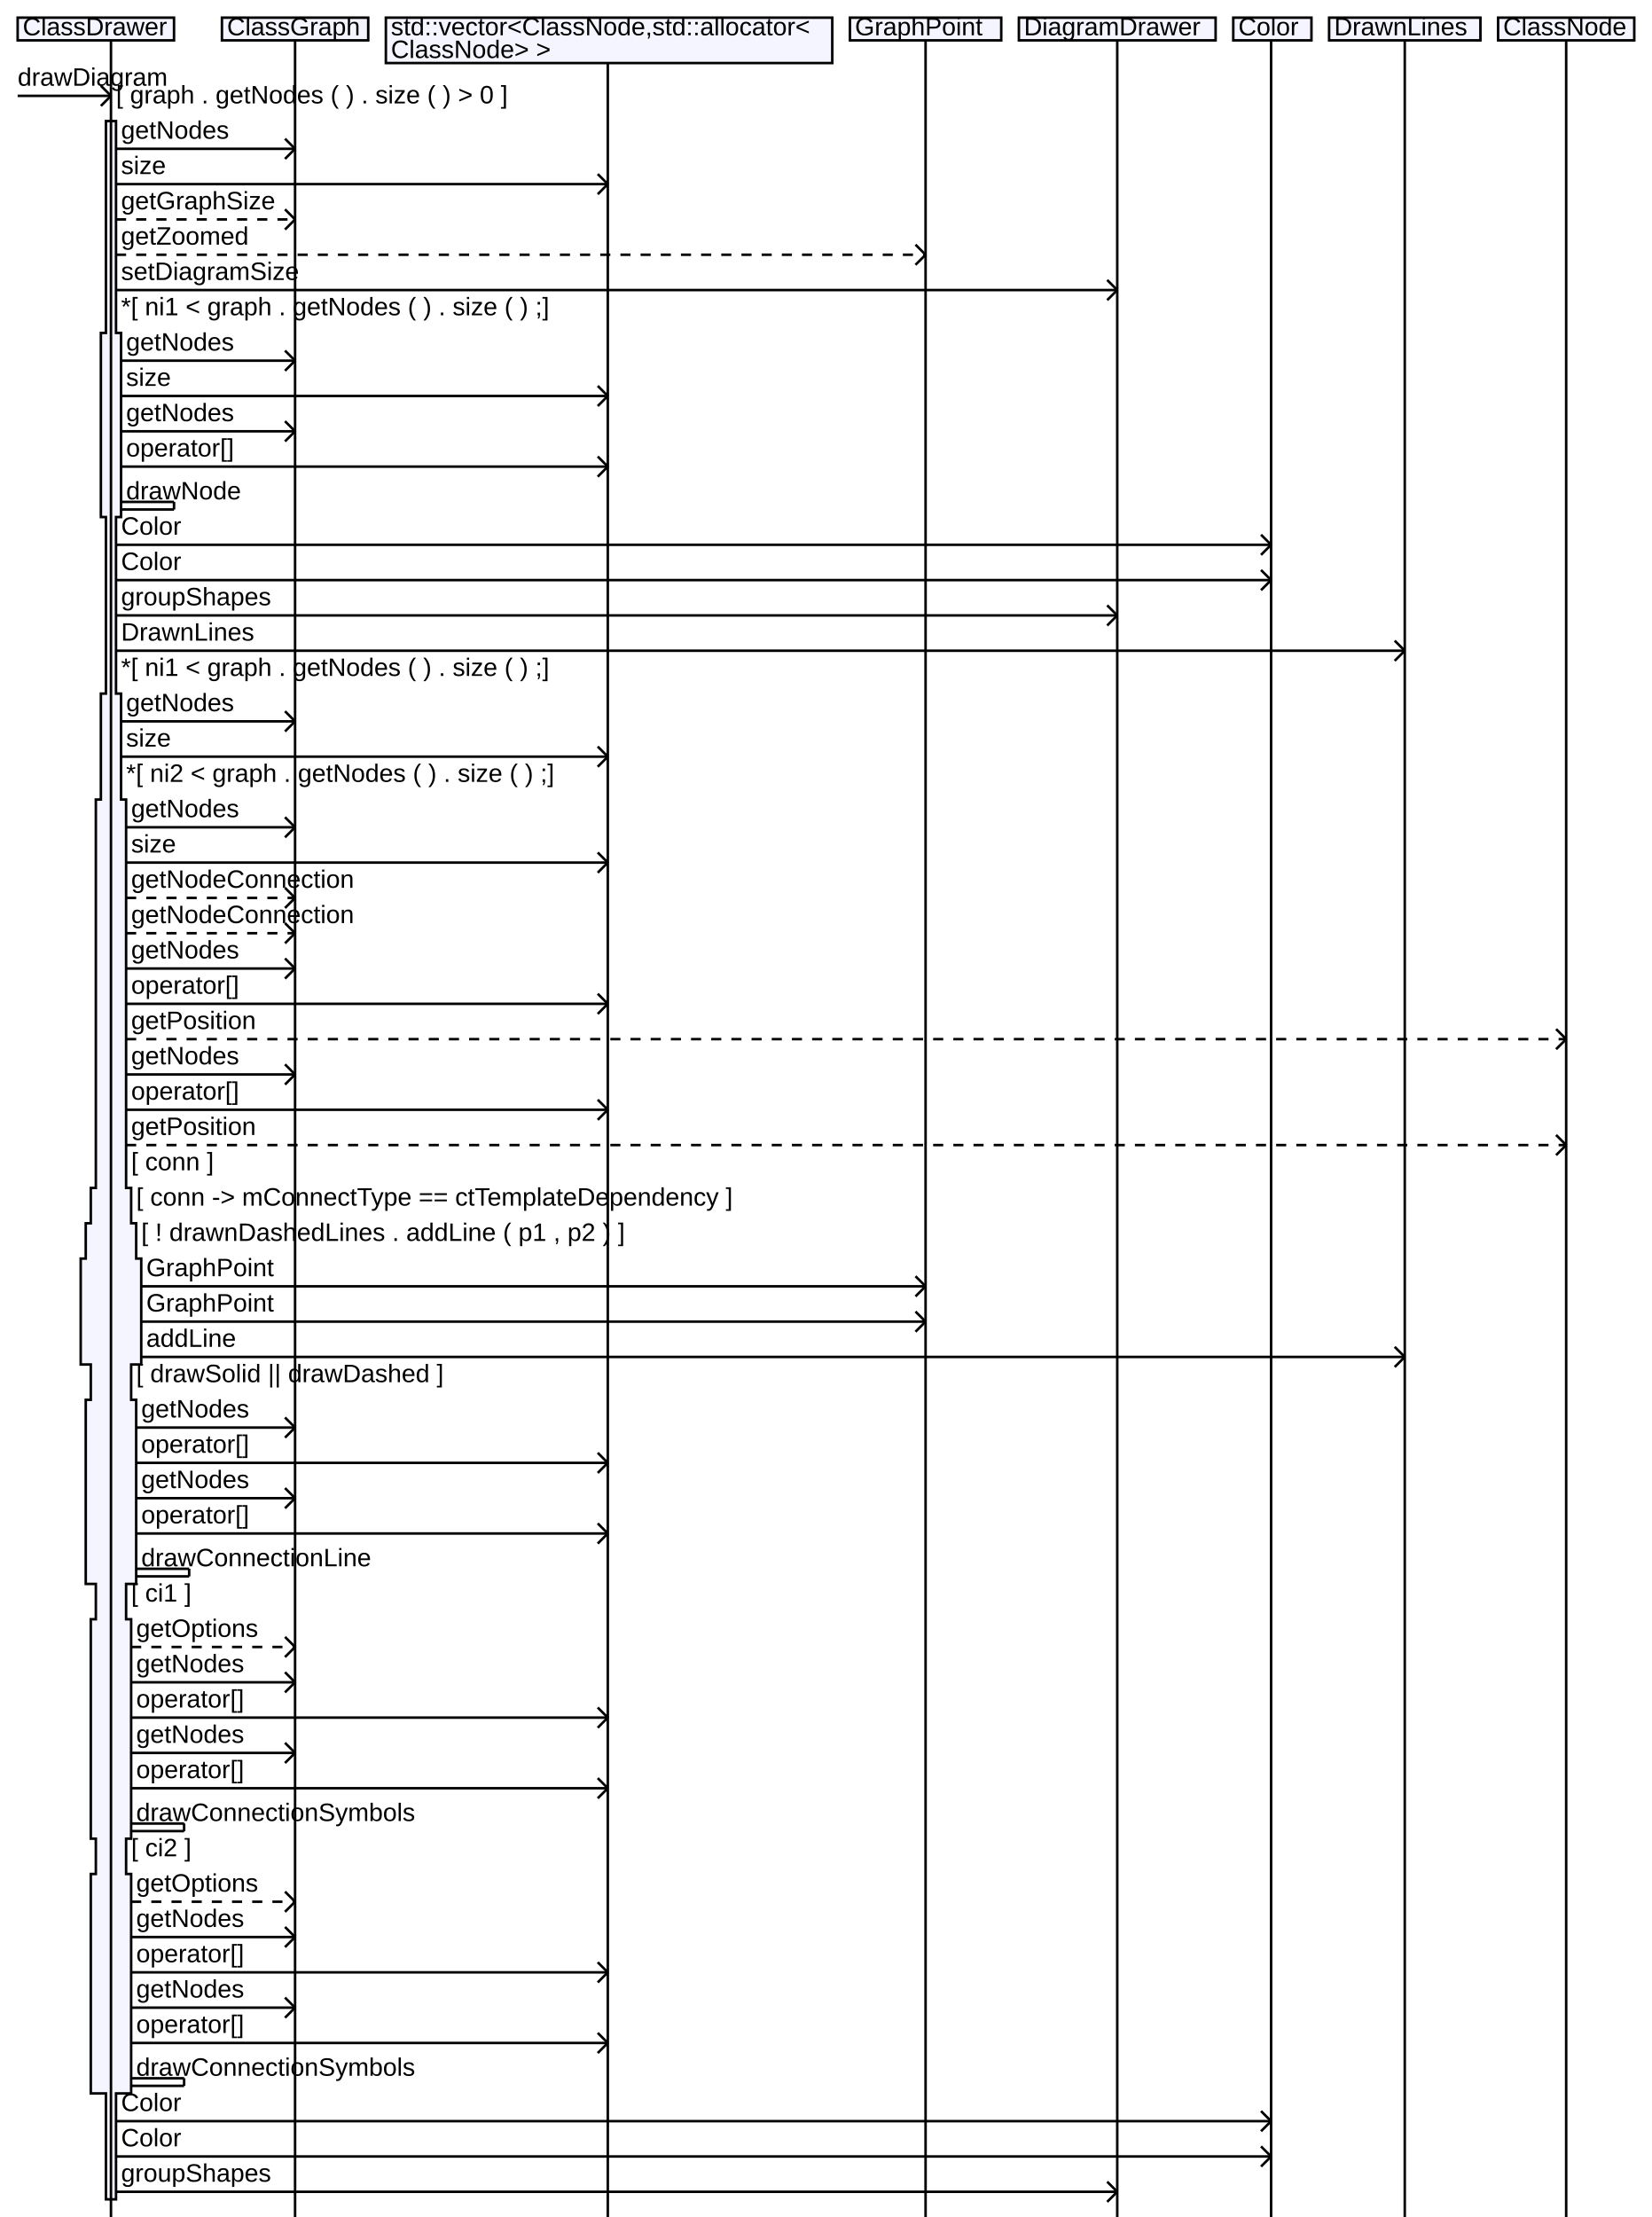
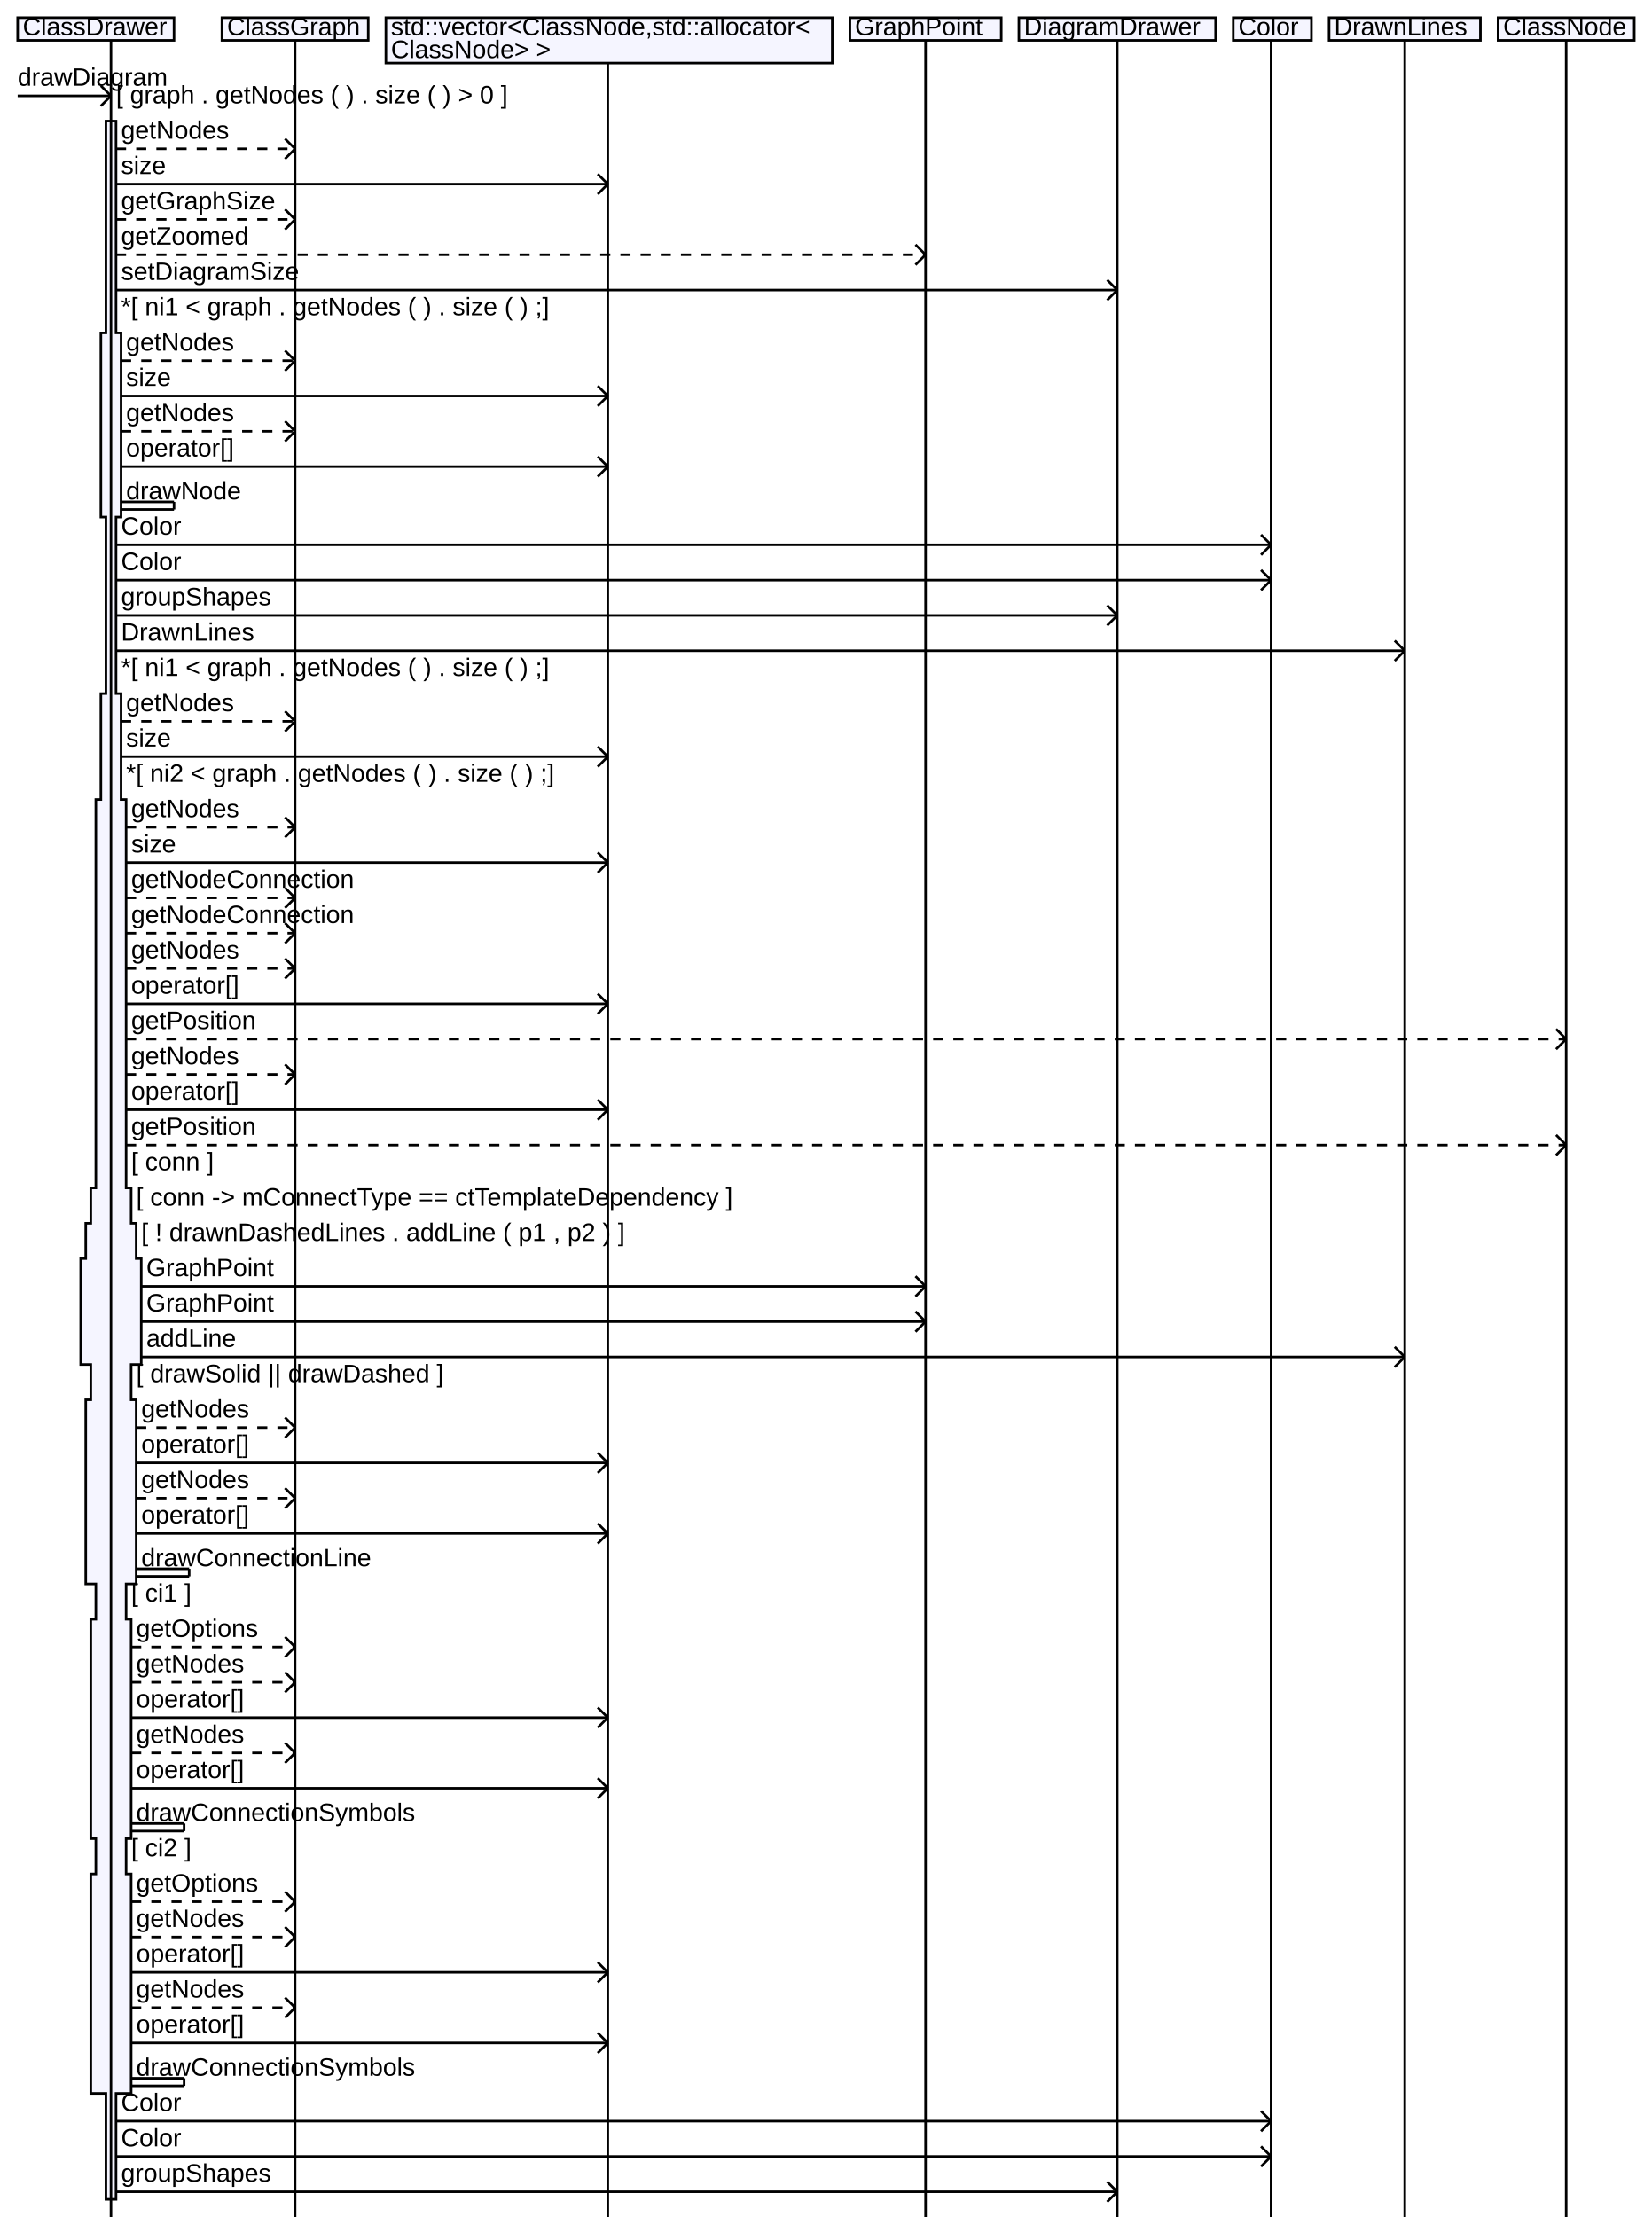
- <svg xmlns="http://www.w3.org/2000/svg" version="1.1" font-family="Arial, Helvetica, sans-serif" font-size="10" width="655" height="879">
+ <svg xmlns="http://www.w3.org/2000/svg" version="1.1" font-family="Arial, Helvetica, sans-serif" font-size="10.00" width="655" height="879">
  <g stroke="none">
    <g fill="#f5f5ff" stroke="#000000" style="stroke-width:1">
      <rect x="7" y="7" width="62" height="9" />
    </g>
    <text x="9" y="14">ClassDrawer</text>
  </g>
  <g stroke="none">
    <g fill="#f5f5ff" stroke="#000000" style="stroke-width:1">
      <rect x="88" y="7" width="58" height="9" />
    </g>
    <text x="90" y="14">ClassGraph</text>
  </g>
  <g stroke="none">
    <g fill="#f5f5ff" stroke="#000000" style="stroke-width:1">
      <rect x="153" y="7" width="177" height="18" />
    </g>
    <text x="155" y="14">std::vector&lt;ClassNode,std::allocator&lt;</text>
    <text x="155" y="23">  ClassNode&gt; &gt;</text>
  </g>
  <g stroke="none">
    <g fill="#f5f5ff" stroke="#000000" style="stroke-width:1">
      <rect x="337" y="7" width="60" height="9" />
    </g>
    <text x="339" y="14">GraphPoint</text>
  </g>
  <g stroke="none">
    <g fill="#f5f5ff" stroke="#000000" style="stroke-width:1">
      <rect x="404" y="7" width="78" height="9" />
    </g>
    <text x="406" y="14">DiagramDrawer</text>
  </g>
  <g stroke="none">
    <g fill="#f5f5ff" stroke="#000000" style="stroke-width:1">
      <rect x="489" y="7" width="31" height="9" />
    </g>
    <text x="491" y="14">Color</text>
  </g>
  <g stroke="none">
    <g fill="#f5f5ff" stroke="#000000" style="stroke-width:1">
      <rect x="527" y="7" width="60" height="9" />
    </g>
    <text x="529" y="14">DrawnLines</text>
  </g>
  <g stroke="none">
    <g fill="#f5f5ff" stroke="#000000" style="stroke-width:1">
      <rect x="594" y="7" width="54" height="9" />
    </g>
    <text x="596" y="14">ClassNode</text>
  </g>
  <g fill="#f5f5ff" stroke="#000000" style="stroke-width:1">
    <line x1="7" y1="38" x2="44" y2="38" />
    <line x1="40" y1="34" x2="44" y2="38" />
    <line x1="40" y1="42" x2="44" y2="38" />
-     <line x1="46" y1="59" x2="117" y2="59" />
+     <line x1="46" y1="59" x2="117" y2="59" style="stroke-dasharray: 4, 4 " />
    <line x1="113" y1="55" x2="117" y2="59" />
    <line x1="113" y1="63" x2="117" y2="59" />
    <line x1="46" y1="73" x2="241" y2="73" />
    <line x1="237" y1="69" x2="241" y2="73" />
    <line x1="237" y1="77" x2="241" y2="73" />
    <line x1="46" y1="87" x2="117" y2="87" style="stroke-dasharray: 4, 4 " />
    <line x1="113" y1="83" x2="117" y2="87" />
    <line x1="113" y1="91" x2="117" y2="87" />
    <line x1="46" y1="101" x2="367" y2="101" style="stroke-dasharray: 4, 4 " />
    <line x1="363" y1="97" x2="367" y2="101" />
    <line x1="363" y1="105" x2="367" y2="101" />
    <line x1="46" y1="115" x2="443" y2="115" />
    <line x1="439" y1="111" x2="443" y2="115" />
    <line x1="439" y1="119" x2="443" y2="115" />
-     <line x1="48" y1="143" x2="117" y2="143" />
+     <line x1="48" y1="143" x2="117" y2="143" style="stroke-dasharray: 4, 4 " />
    <line x1="113" y1="139" x2="117" y2="143" />
    <line x1="113" y1="147" x2="117" y2="143" />
    <line x1="48" y1="157" x2="241" y2="157" />
    <line x1="237" y1="153" x2="241" y2="157" />
    <line x1="237" y1="161" x2="241" y2="157" />
-     <line x1="48" y1="171" x2="117" y2="171" />
+     <line x1="48" y1="171" x2="117" y2="171" style="stroke-dasharray: 4, 4 " />
    <line x1="113" y1="167" x2="117" y2="171" />
    <line x1="113" y1="175" x2="117" y2="171" />
    <line x1="48" y1="185" x2="241" y2="185" />
    <line x1="237" y1="181" x2="241" y2="185" />
    <line x1="237" y1="189" x2="241" y2="185" />
    <line x1="48" y1="199" x2="69" y2="199" />
    <line x1="69" y1="199" x2="69" y2="202" />
    <line x1="48" y1="202" x2="69" y2="202" />
    <line x1="46" y1="216" x2="504" y2="216" />
    <line x1="500" y1="212" x2="504" y2="216" />
    <line x1="500" y1="220" x2="504" y2="216" />
    <line x1="46" y1="230" x2="504" y2="230" />
    <line x1="500" y1="226" x2="504" y2="230" />
    <line x1="500" y1="234" x2="504" y2="230" />
    <line x1="46" y1="244" x2="443" y2="244" />
    <line x1="439" y1="240" x2="443" y2="244" />
    <line x1="439" y1="248" x2="443" y2="244" />
    <line x1="46" y1="258" x2="557" y2="258" />
    <line x1="553" y1="254" x2="557" y2="258" />
    <line x1="553" y1="262" x2="557" y2="258" />
-     <line x1="48" y1="286" x2="117" y2="286" />
+     <line x1="48" y1="286" x2="117" y2="286" style="stroke-dasharray: 4, 4 " />
    <line x1="113" y1="282" x2="117" y2="286" />
    <line x1="113" y1="290" x2="117" y2="286" />
    <line x1="48" y1="300" x2="241" y2="300" />
    <line x1="237" y1="296" x2="241" y2="300" />
    <line x1="237" y1="304" x2="241" y2="300" />
-     <line x1="50" y1="328" x2="117" y2="328" />
+     <line x1="50" y1="328" x2="117" y2="328" style="stroke-dasharray: 4, 4 " />
    <line x1="113" y1="324" x2="117" y2="328" />
    <line x1="113" y1="332" x2="117" y2="328" />
    <line x1="50" y1="342" x2="241" y2="342" />
    <line x1="237" y1="338" x2="241" y2="342" />
    <line x1="237" y1="346" x2="241" y2="342" />
    <line x1="50" y1="356" x2="117" y2="356" style="stroke-dasharray: 4, 4 " />
    <line x1="113" y1="352" x2="117" y2="356" />
    <line x1="113" y1="360" x2="117" y2="356" />
    <line x1="50" y1="370" x2="117" y2="370" style="stroke-dasharray: 4, 4 " />
    <line x1="113" y1="366" x2="117" y2="370" />
    <line x1="113" y1="374" x2="117" y2="370" />
-     <line x1="50" y1="384" x2="117" y2="384" />
+     <line x1="50" y1="384" x2="117" y2="384" style="stroke-dasharray: 4, 4 " />
    <line x1="113" y1="380" x2="117" y2="384" />
    <line x1="113" y1="388" x2="117" y2="384" />
    <line x1="50" y1="398" x2="241" y2="398" />
    <line x1="237" y1="394" x2="241" y2="398" />
    <line x1="237" y1="402" x2="241" y2="398" />
    <line x1="50" y1="412" x2="621" y2="412" style="stroke-dasharray: 4, 4 " />
    <line x1="617" y1="408" x2="621" y2="412" />
    <line x1="617" y1="416" x2="621" y2="412" />
-     <line x1="50" y1="426" x2="117" y2="426" />
+     <line x1="50" y1="426" x2="117" y2="426" style="stroke-dasharray: 4, 4 " />
    <line x1="113" y1="422" x2="117" y2="426" />
    <line x1="113" y1="430" x2="117" y2="426" />
    <line x1="50" y1="440" x2="241" y2="440" />
    <line x1="237" y1="436" x2="241" y2="440" />
    <line x1="237" y1="444" x2="241" y2="440" />
    <line x1="50" y1="454" x2="621" y2="454" style="stroke-dasharray: 4, 4 " />
    <line x1="617" y1="450" x2="621" y2="454" />
    <line x1="617" y1="458" x2="621" y2="454" />
    <line x1="56" y1="510" x2="367" y2="510" />
    <line x1="363" y1="506" x2="367" y2="510" />
    <line x1="363" y1="514" x2="367" y2="510" />
    <line x1="56" y1="524" x2="367" y2="524" />
    <line x1="363" y1="520" x2="367" y2="524" />
    <line x1="363" y1="528" x2="367" y2="524" />
    <line x1="56" y1="538" x2="557" y2="538" />
    <line x1="553" y1="534" x2="557" y2="538" />
    <line x1="553" y1="542" x2="557" y2="538" />
-     <line x1="54" y1="566" x2="117" y2="566" />
+     <line x1="54" y1="566" x2="117" y2="566" style="stroke-dasharray: 4, 4 " />
    <line x1="113" y1="562" x2="117" y2="566" />
    <line x1="113" y1="570" x2="117" y2="566" />
    <line x1="54" y1="580" x2="241" y2="580" />
    <line x1="237" y1="576" x2="241" y2="580" />
    <line x1="237" y1="584" x2="241" y2="580" />
-     <line x1="54" y1="594" x2="117" y2="594" />
+     <line x1="54" y1="594" x2="117" y2="594" style="stroke-dasharray: 4, 4 " />
    <line x1="113" y1="590" x2="117" y2="594" />
    <line x1="113" y1="598" x2="117" y2="594" />
    <line x1="54" y1="608" x2="241" y2="608" />
    <line x1="237" y1="604" x2="241" y2="608" />
    <line x1="237" y1="612" x2="241" y2="608" />
    <line x1="54" y1="622" x2="75" y2="622" />
    <line x1="75" y1="622" x2="75" y2="625" />
    <line x1="54" y1="625" x2="75" y2="625" />
    <line x1="52" y1="653" x2="117" y2="653" style="stroke-dasharray: 4, 4 " />
    <line x1="113" y1="649" x2="117" y2="653" />
    <line x1="113" y1="657" x2="117" y2="653" />
-     <line x1="52" y1="667" x2="117" y2="667" />
+     <line x1="52" y1="667" x2="117" y2="667" style="stroke-dasharray: 4, 4 " />
    <line x1="113" y1="663" x2="117" y2="667" />
    <line x1="113" y1="671" x2="117" y2="667" />
    <line x1="52" y1="681" x2="241" y2="681" />
    <line x1="237" y1="677" x2="241" y2="681" />
    <line x1="237" y1="685" x2="241" y2="681" />
-     <line x1="52" y1="695" x2="117" y2="695" />
+     <line x1="52" y1="695" x2="117" y2="695" style="stroke-dasharray: 4, 4 " />
    <line x1="113" y1="691" x2="117" y2="695" />
    <line x1="113" y1="699" x2="117" y2="695" />
    <line x1="52" y1="709" x2="241" y2="709" />
    <line x1="237" y1="705" x2="241" y2="709" />
    <line x1="237" y1="713" x2="241" y2="709" />
    <line x1="52" y1="723" x2="73" y2="723" />
    <line x1="73" y1="723" x2="73" y2="726" />
    <line x1="52" y1="726" x2="73" y2="726" />
    <line x1="52" y1="754" x2="117" y2="754" style="stroke-dasharray: 4, 4 " />
    <line x1="113" y1="750" x2="117" y2="754" />
    <line x1="113" y1="758" x2="117" y2="754" />
-     <line x1="52" y1="768" x2="117" y2="768" />
+     <line x1="52" y1="768" x2="117" y2="768" style="stroke-dasharray: 4, 4 " />
    <line x1="113" y1="764" x2="117" y2="768" />
    <line x1="113" y1="772" x2="117" y2="768" />
    <line x1="52" y1="782" x2="241" y2="782" />
    <line x1="237" y1="778" x2="241" y2="782" />
    <line x1="237" y1="786" x2="241" y2="782" />
-     <line x1="52" y1="796" x2="117" y2="796" />
+     <line x1="52" y1="796" x2="117" y2="796" style="stroke-dasharray: 4, 4 " />
    <line x1="113" y1="792" x2="117" y2="796" />
    <line x1="113" y1="800" x2="117" y2="796" />
    <line x1="52" y1="810" x2="241" y2="810" />
    <line x1="237" y1="806" x2="241" y2="810" />
    <line x1="237" y1="814" x2="241" y2="810" />
    <line x1="52" y1="824" x2="73" y2="824" />
    <line x1="73" y1="824" x2="73" y2="827" />
    <line x1="52" y1="827" x2="73" y2="827" />
    <line x1="46" y1="841" x2="504" y2="841" />
    <line x1="500" y1="837" x2="504" y2="841" />
    <line x1="500" y1="845" x2="504" y2="841" />
    <line x1="46" y1="855" x2="504" y2="855" />
    <line x1="500" y1="851" x2="504" y2="855" />
    <line x1="500" y1="859" x2="504" y2="855" />
    <line x1="46" y1="869" x2="443" y2="869" />
    <line x1="439" y1="865" x2="443" y2="869" />
    <line x1="439" y1="873" x2="443" y2="869" />
    <polygon points="44,48 46,48 46,132 48,132 48,205 46,205 46,275 48,275 48,317 50,317 50,471 52,471 52,485 54,485 54,499 56,499 56,541 54,541 54,541 52,541 52,555 54,555 54,628 52,628 52,628 50,628 50,642 52,642 52,729 50,729 50,743 52,743 52,830 50,830 50,830 48,830 48,830 46,830 46,872 44,872 44,872 42,872 42,830 40,830 40,830 38,830 38,830 36,830 36,743 38,743 38,729 36,729 36,642 38,642 38,628 36,628 36,628 34,628 34,555 36,555 36,541 34,541 34,541 32,541 32,499 34,499 34,485 36,485 36,471 38,471 38,317 40,317 40,275 42,275 42,205 40,205 40,132 42,132 42,48 44,48 " style="fill:#f5f5ff" />
    <polygon points="" style="fill:#f5f5ff" />
    <polygon points="" style="fill:#f5f5ff" />
    <polygon points="" style="fill:#f5f5ff" />
    <polygon points="" style="fill:#f5f5ff" />
    <polygon points="" style="fill:#f5f5ff" />
    <polygon points="" style="fill:#f5f5ff" />
    <polygon points="" style="fill:#f5f5ff" />
  </g>
  <g stroke="none">
    <text x="7" y="34">drawDiagram</text>
    <text x="46" y="41">[ graph . getNodes ( ) . size ( ) &gt; 0 ]</text>
    <text x="48" y="55">getNodes</text>
    <text x="48" y="69">size</text>
    <text x="48" y="83">getGraphSize</text>
    <text x="48" y="97">getZoomed</text>
    <text x="48" y="111">setDiagramSize</text>
    <text x="48" y="125">*[ ni1 &lt; graph . getNodes ( ) . size ( ) ;]</text>
    <text x="50" y="139">getNodes</text>
    <text x="50" y="153">size</text>
    <text x="50" y="167">getNodes</text>
    <text x="50" y="181">operator[]</text>
    <text x="50" y="198">drawNode</text>
    <text x="48" y="212">Color</text>
    <text x="48" y="226">Color</text>
    <text x="48" y="240">groupShapes</text>
    <text x="48" y="254">DrawnLines</text>
    <text x="48" y="268">*[ ni1 &lt; graph . getNodes ( ) . size ( ) ;]</text>
    <text x="50" y="282">getNodes</text>
    <text x="50" y="296">size</text>
    <text x="50" y="310">*[ ni2 &lt; graph . getNodes ( ) . size ( ) ;]</text>
    <text x="52" y="324">getNodes</text>
    <text x="52" y="338">size</text>
    <text x="52" y="352">getNodeConnection</text>
    <text x="52" y="366">getNodeConnection</text>
    <text x="52" y="380">getNodes</text>
    <text x="52" y="394">operator[]</text>
    <text x="52" y="408">getPosition</text>
    <text x="52" y="422">getNodes</text>
    <text x="52" y="436">operator[]</text>
    <text x="52" y="450">getPosition</text>
    <text x="52" y="464">[ conn ]</text>
    <text x="54" y="478">[ conn -&gt; mConnectType == ctTemplateDependency ]</text>
    <text x="56" y="492">[ ! drawnDashedLines . addLine ( p1 , p2 ) ]</text>
    <text x="58" y="506">GraphPoint</text>
    <text x="58" y="520">GraphPoint</text>
    <text x="58" y="534">addLine</text>
    <text x="54" y="548">[ drawSolid || drawDashed ]</text>
    <text x="56" y="562">getNodes</text>
    <text x="56" y="576">operator[]</text>
    <text x="56" y="590">getNodes</text>
    <text x="56" y="604">operator[]</text>
    <text x="56" y="621">drawConnectionLine</text>
    <text x="52" y="635">[ ci1 ]</text>
    <text x="54" y="649">getOptions</text>
    <text x="54" y="663">getNodes</text>
    <text x="54" y="677">operator[]</text>
    <text x="54" y="691">getNodes</text>
    <text x="54" y="705">operator[]</text>
    <text x="54" y="722">drawConnectionSymbols</text>
    <text x="52" y="736">[ ci2 ]</text>
    <text x="54" y="750">getOptions</text>
    <text x="54" y="764">getNodes</text>
    <text x="54" y="778">operator[]</text>
    <text x="54" y="792">getNodes</text>
    <text x="54" y="806">operator[]</text>
    <text x="54" y="823">drawConnectionSymbols</text>
    <text x="48" y="837">Color</text>
    <text x="48" y="851">Color</text>
    <text x="48" y="865">groupShapes</text>
  </g>
  <g fill="#f5f5ff" stroke="#000000" style="stroke-width:1">
    <line x1="44" y1="16" x2="44" y2="879" />
    <line x1="117" y1="16" x2="117" y2="879" />
    <line x1="241" y1="25" x2="241" y2="879" />
    <line x1="367" y1="16" x2="367" y2="879" />
    <line x1="443" y1="16" x2="443" y2="879" />
    <line x1="504" y1="16" x2="504" y2="879" />
    <line x1="557" y1="16" x2="557" y2="879" />
    <line x1="621" y1="16" x2="621" y2="879" />
  </g>
</svg>
